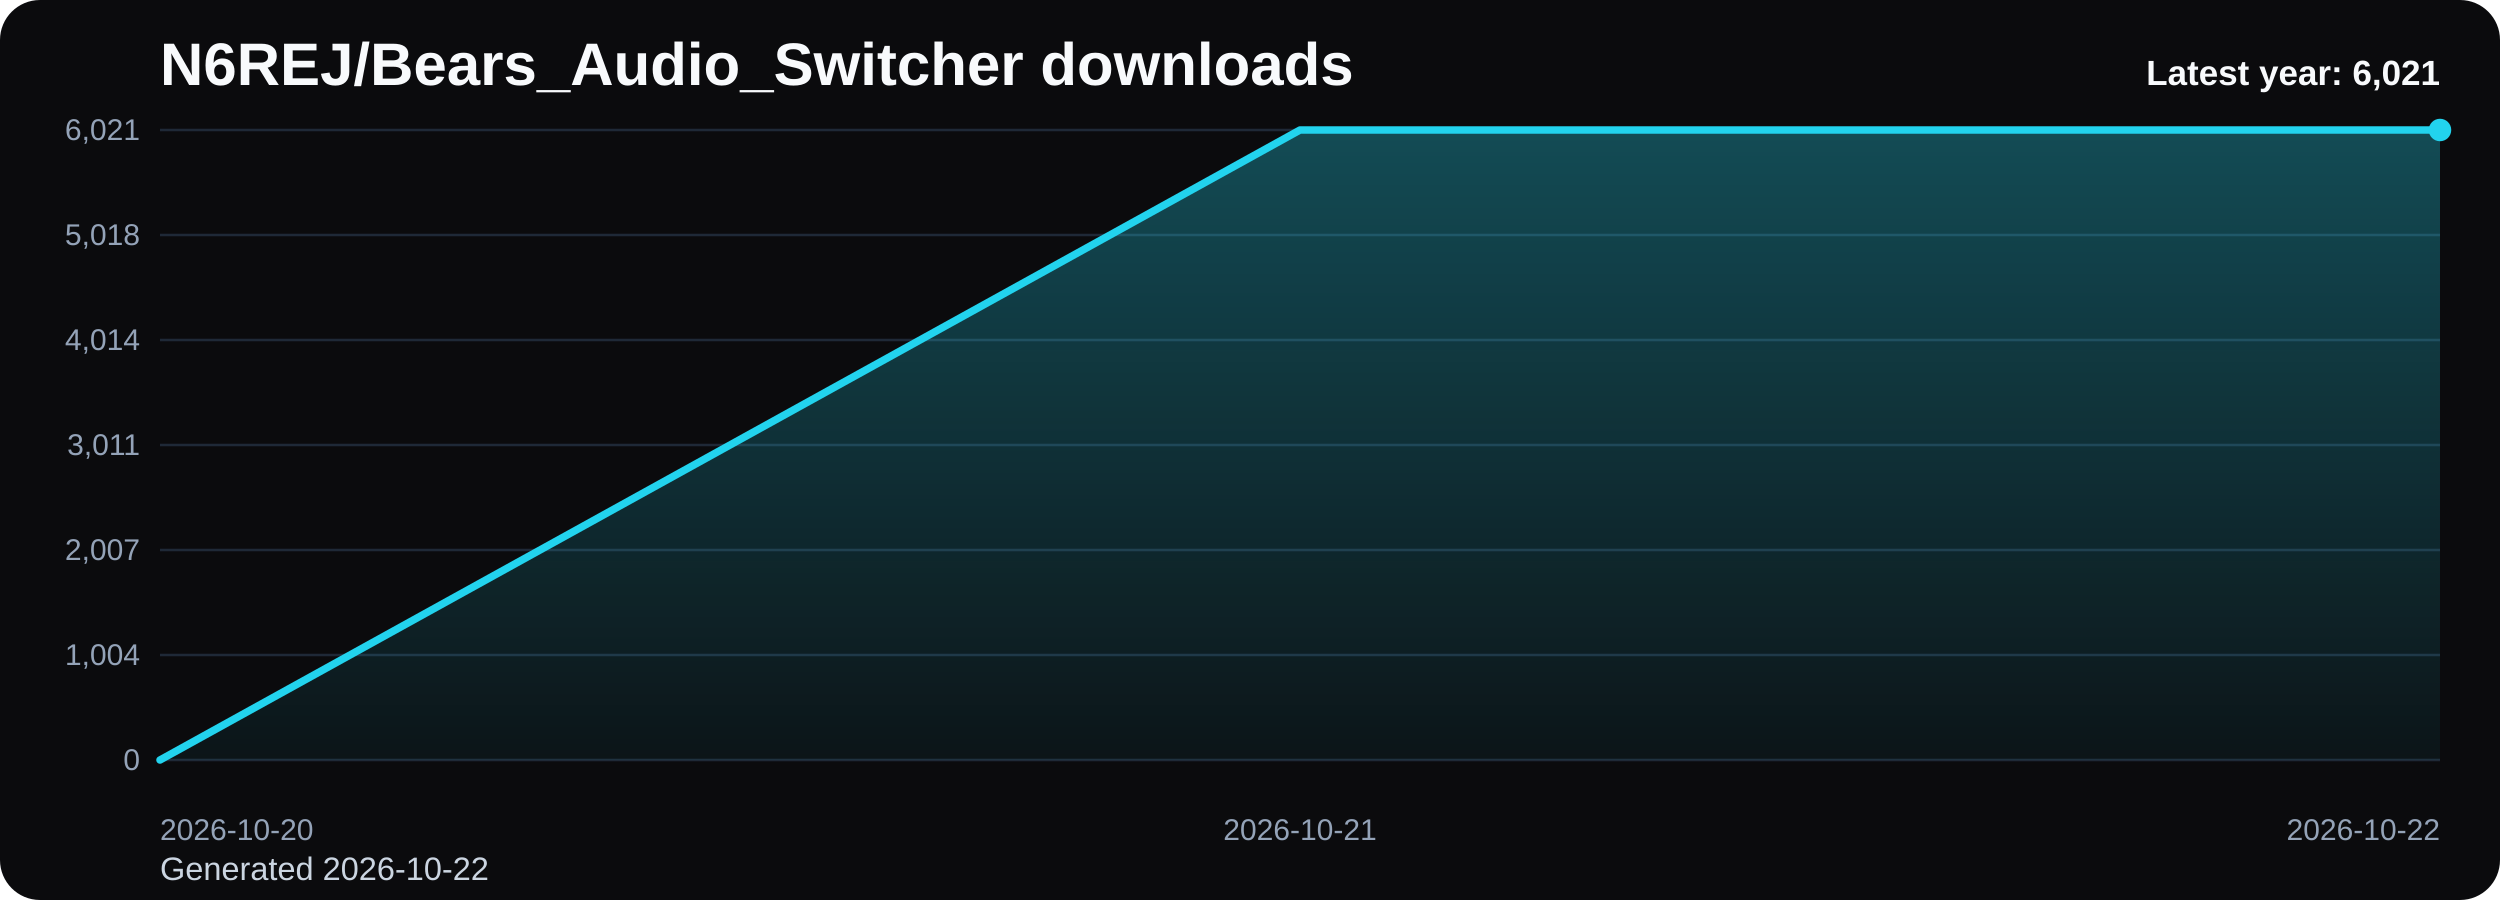
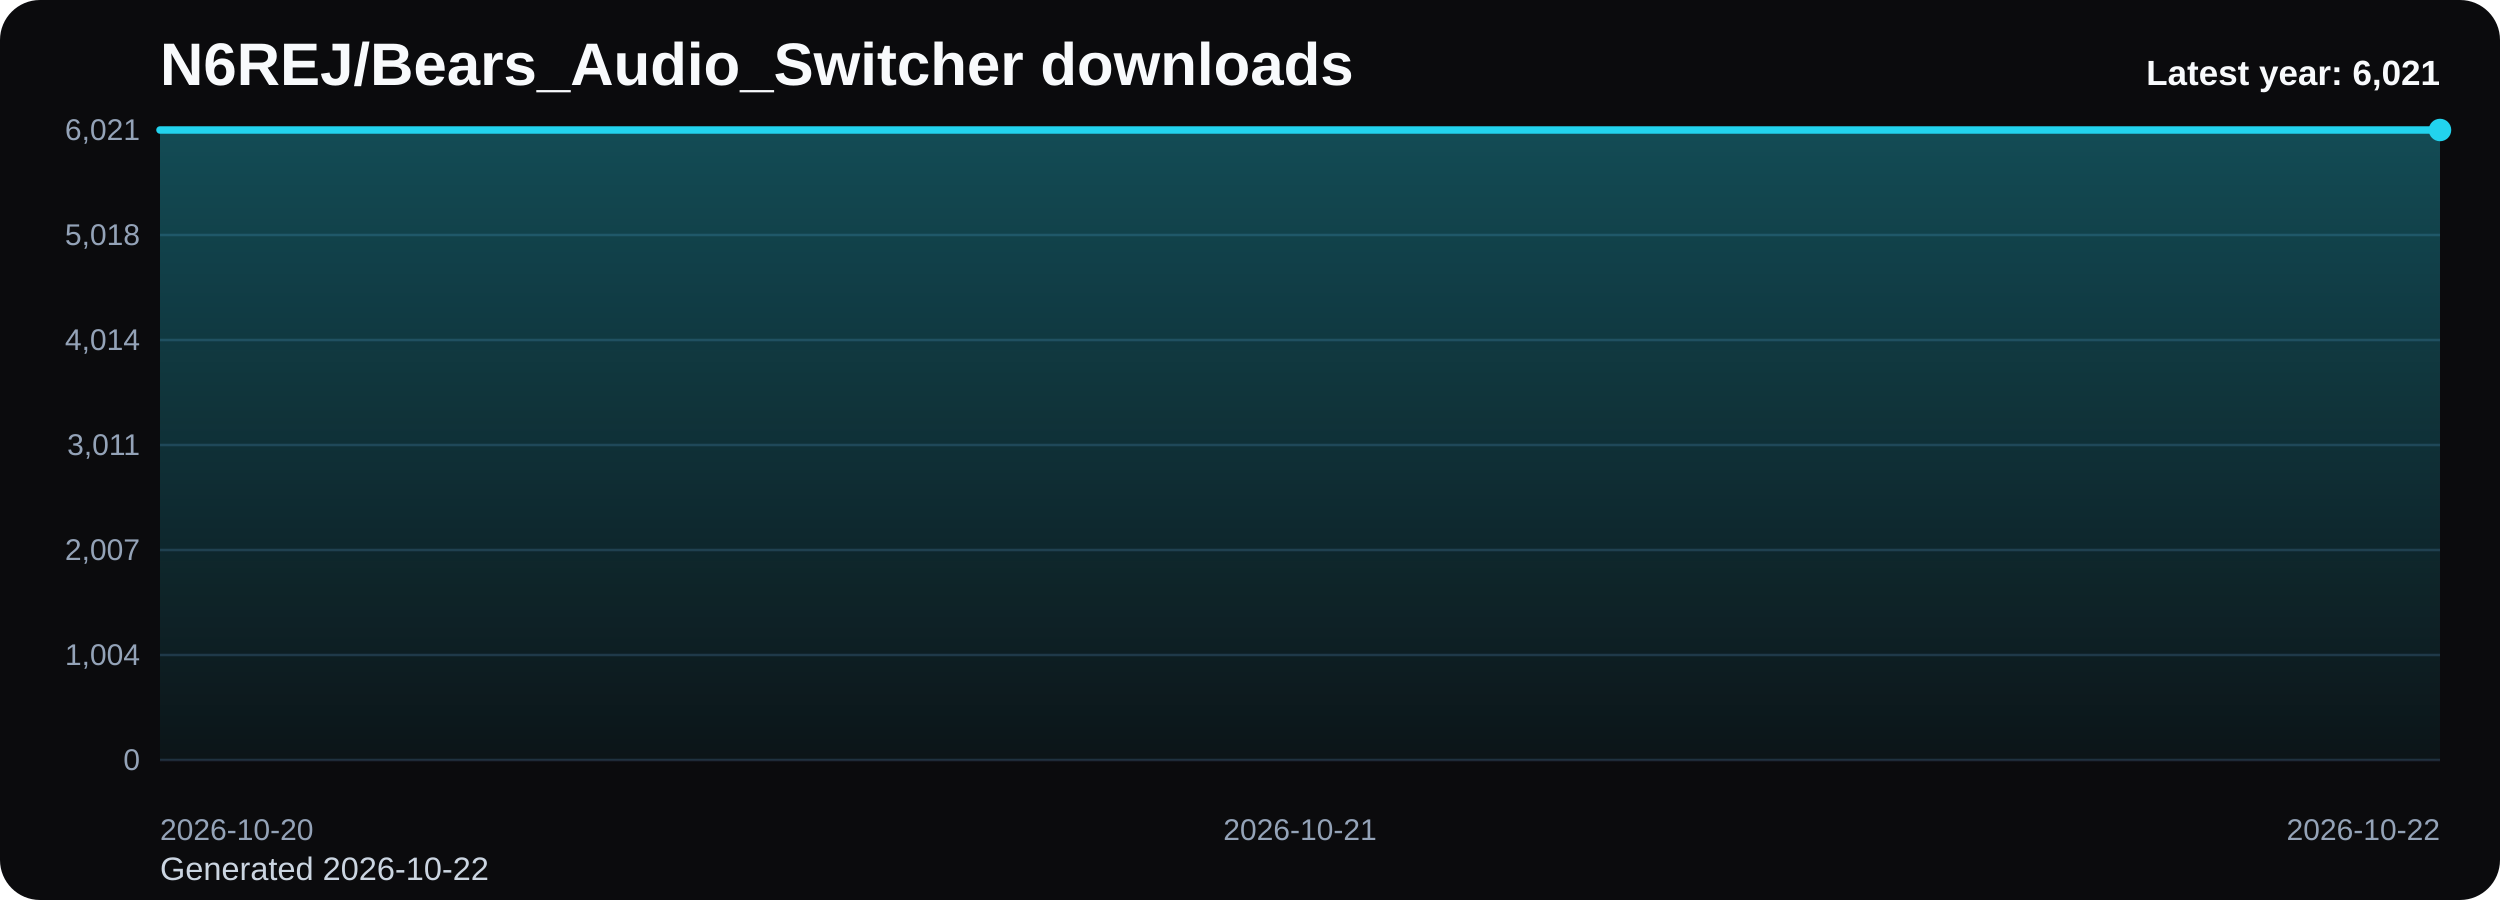
<svg xmlns="http://www.w3.org/2000/svg" viewBox="0 0 1000 360" role="img" aria-label="N6REJ/Bears_Audio_Switcher downloads chart">
  <defs>
    <linearGradient id="fill-yearly-black" x1="0" y1="0" x2="0" y2="1">
      <stop offset="0%" stop-color="#22d3ee" stop-opacity="0.32" />
      <stop offset="100%" stop-color="#22d3ee" stop-opacity="0.05" />
    </linearGradient>
    <style>
      .bg { fill: #0b0b0d; }
      .title { font: 700 24px Arial, sans-serif; fill: #f8fafc; }
      .sub { font: 400 13px Arial, sans-serif; fill: #cbd5e1; }
      .grid { stroke: #1f2937; stroke-width: 1; }
      .axis { font: 400 12px Arial, sans-serif; fill: #94a3b8; }
      .line { fill: none; stroke: #22d3ee; stroke-width: 3; stroke-linecap: round; stroke-linejoin: round; }
      .dot { fill: #22d3ee; }
      .value { font: 600 11px Arial, sans-serif; fill: #cbd5e1; }
      .latest { font: 700 14px Arial, sans-serif; fill: #f8fafc; }
    </style>
  </defs>
  <rect class="bg" x="0" y="0" width="1000" height="360" rx="16" />
  <text class="title" x="64" y="34">N6REJ/Bears_Audio_Switcher downloads</text>
  <text class="sub" x="64" y="352">Generated 2026-10-22</text>
  <line x1="64" y1="52.00" x2="976" y2="52.00" class="grid" />
  <text x="56" y="56.00" text-anchor="end" class="axis">6,021</text>
  <line x1="64" y1="94.00" x2="976" y2="94.00" class="grid" />
  <text x="56" y="98.00" text-anchor="end" class="axis">5,018</text>
  <line x1="64" y1="136.00" x2="976" y2="136.00" class="grid" />
  <text x="56" y="140.00" text-anchor="end" class="axis">4,014</text>
  <line x1="64" y1="178.00" x2="976" y2="178.00" class="grid" />
  <text x="56" y="182.00" text-anchor="end" class="axis">3,011</text>
  <line x1="64" y1="220.00" x2="976" y2="220.00" class="grid" />
  <text x="56" y="224.00" text-anchor="end" class="axis">2,007</text>
  <line x1="64" y1="262.00" x2="976" y2="262.00" class="grid" />
  <text x="56" y="266.00" text-anchor="end" class="axis">1,004</text>
  <line x1="64" y1="304.00" x2="976" y2="304.00" class="grid" />
  <text x="56" y="308.00" text-anchor="end" class="axis">0</text>
-   <path d="M 64.00 304 L 64.00 304.00 L 520.00 52.00 L 976.00 52.00 L 976.00 304 Z" fill="url(#fill-yearly-black)" />
-   <polyline class="line" points="64.00,304.00 520.00,52.00 976.00,52.00" />
+   <path d="M 64.00 304 L 64.00 52.00 L 520.00 52.00 L 976.00 52.00 L 976.00 304 Z" fill="url(#fill-yearly-black)" />
+   <polyline class="line" points="64.00,52.00 520.00,52.00 976.00,52.00" />
  <circle class="dot" cx="976.00" cy="52.00" r="4.5" />
  <text class="axis" x="64.00" y="336" text-anchor="start">2026-10-20</text>
  <text class="axis" x="520.00" y="336" text-anchor="middle">2026-10-21</text>
  <text class="axis" x="976.00" y="336" text-anchor="end">2026-10-22</text>
  <text class="latest" x="976" y="34" text-anchor="end">Latest year: 6,021</text>
</svg>
